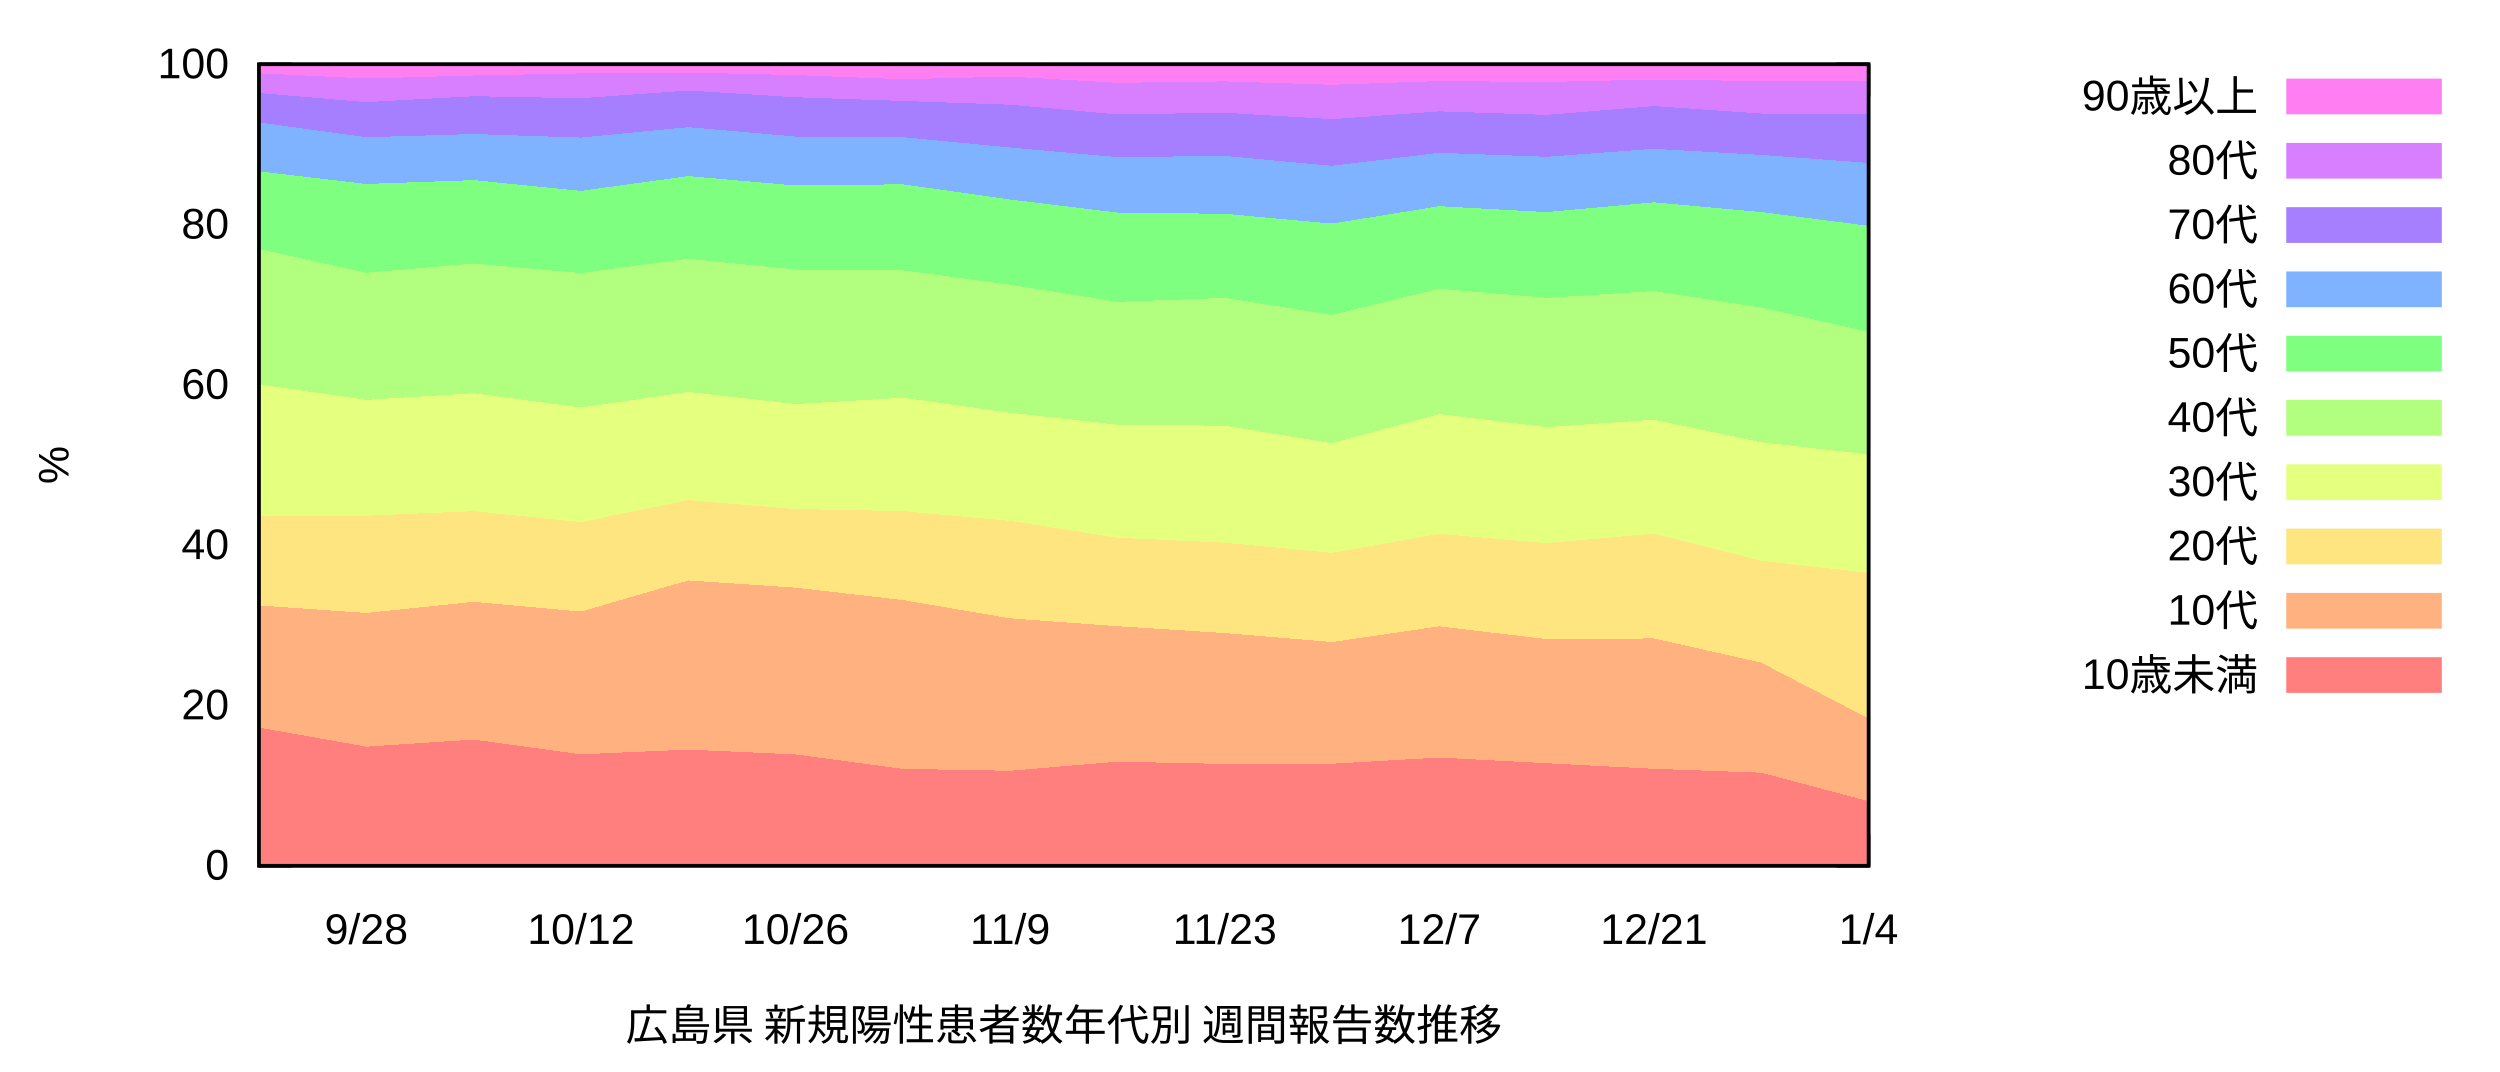
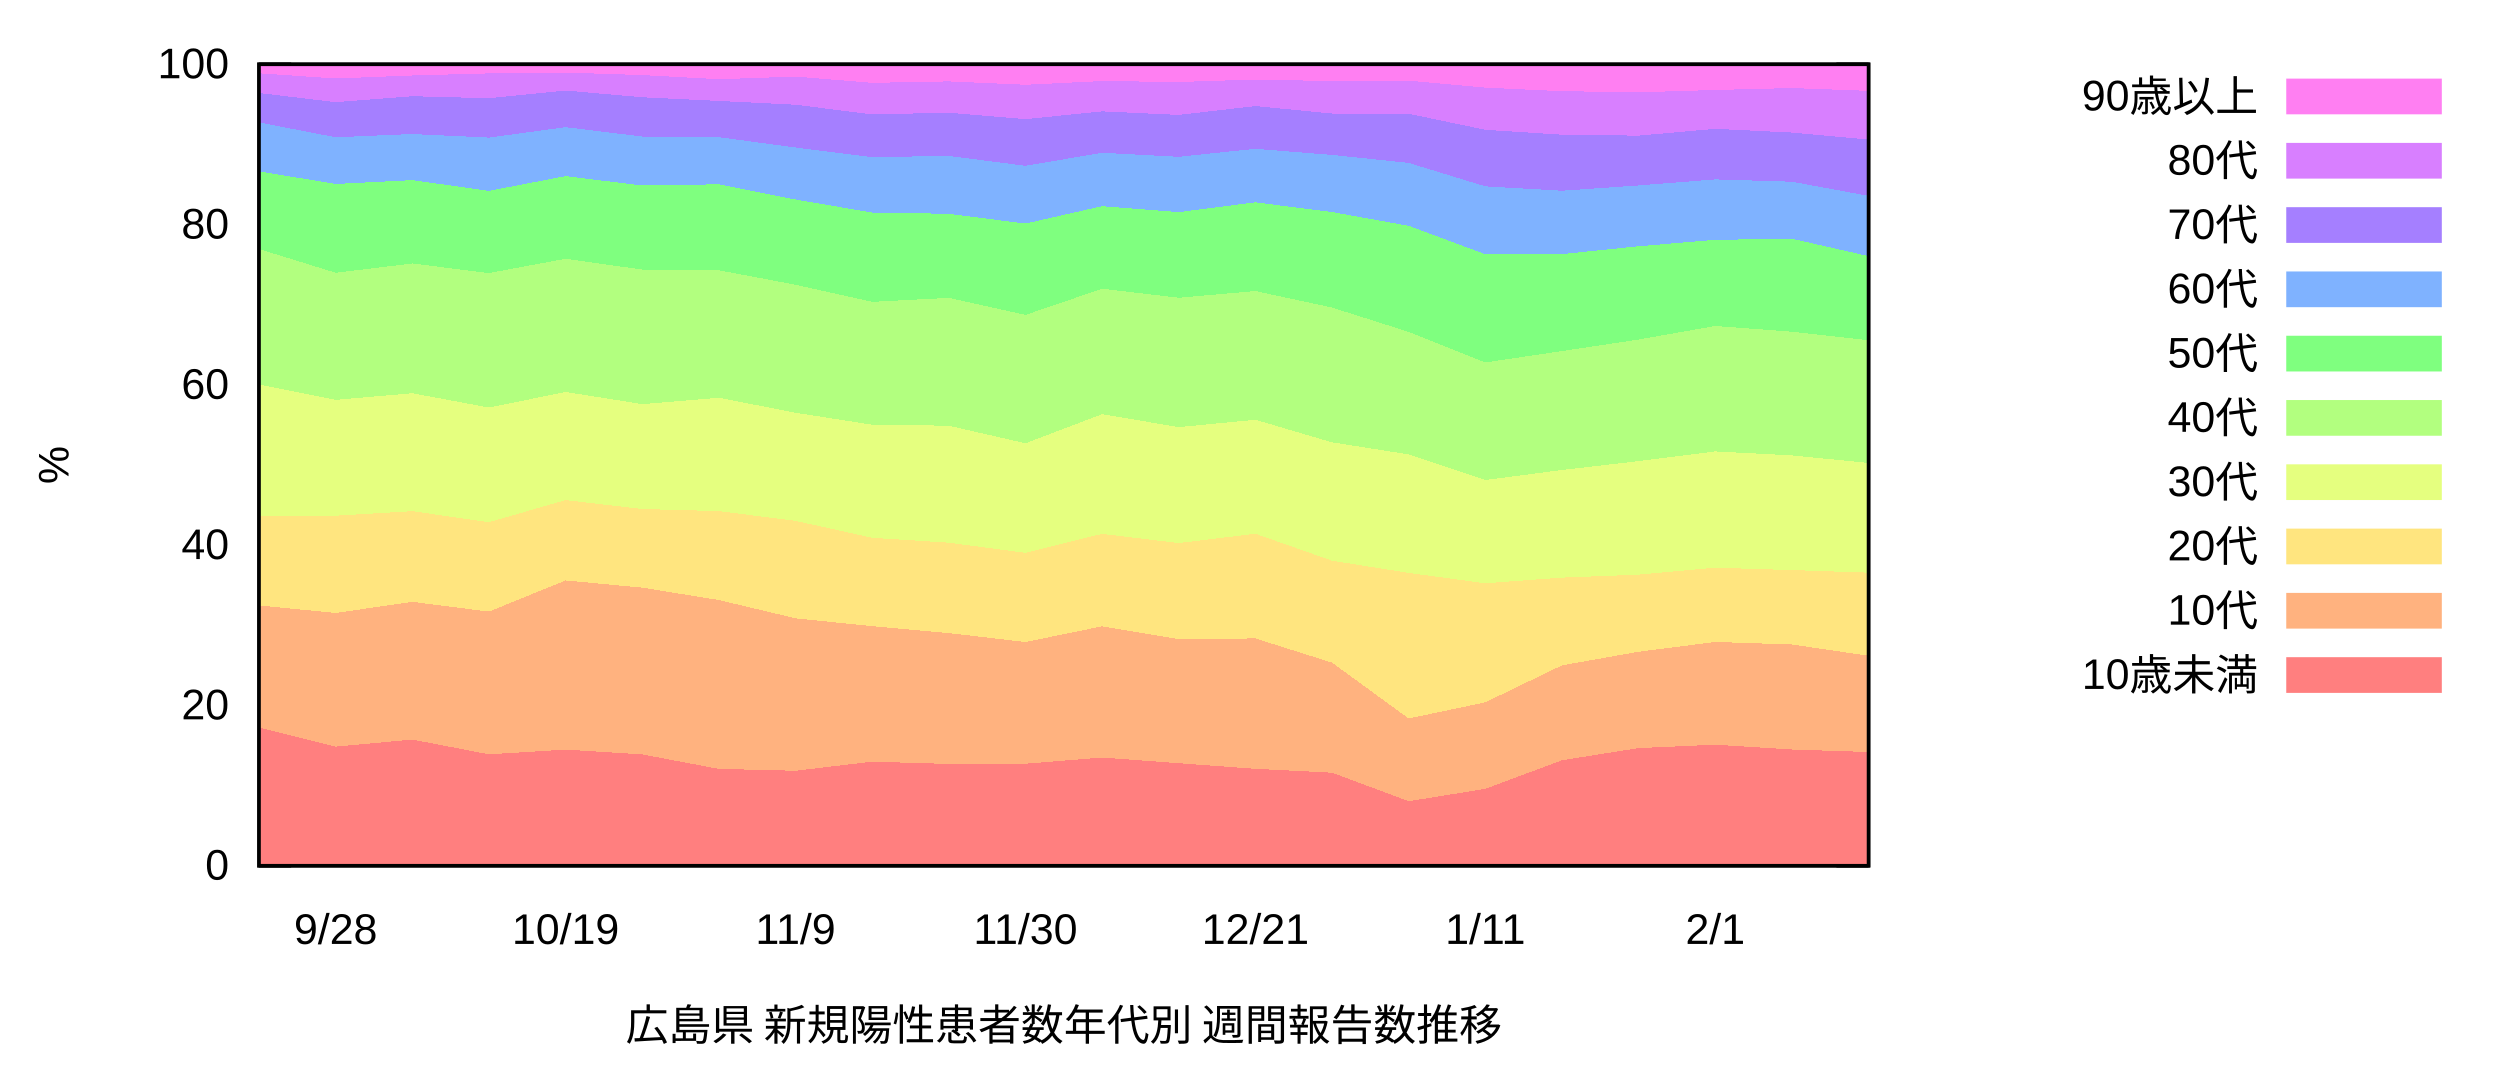
<svg xmlns="http://www.w3.org/2000/svg" xmlns:xlink="http://www.w3.org/1999/xlink" width="700" height="300" viewBox="0 0 700 300">
  <g id="gnuplot_canvas">
    <rect x="0" y="0" width="700" height="300" fill="none" />
    <defs>
      <circle id="gpDot" r="0.5" stroke-width="0.5" stroke="currentColor" />
      <path id="gpPt0" stroke-width="0.222" stroke="currentColor" d="M-1,0 h2 M0,-1 v2" />
      <path id="gpPt1" stroke-width="0.222" stroke="currentColor" d="M-1,-1 L1,1 M1,-1 L-1,1" />
      <path id="gpPt2" stroke-width="0.222" stroke="currentColor" d="M-1,0 L1,0 M0,-1 L0,1 M-1,-1 L1,1 M-1,1 L1,-1" />
      <rect id="gpPt3" stroke-width="0.222" stroke="currentColor" x="-1" y="-1" width="2" height="2" />
      <rect id="gpPt4" stroke-width="0.222" stroke="currentColor" fill="currentColor" x="-1" y="-1" width="2" height="2" />
      <circle id="gpPt5" stroke-width="0.222" stroke="currentColor" cx="0" cy="0" r="1" />
      <use xlink:href="#gpPt5" id="gpPt6" fill="currentColor" stroke="none" />
      <path id="gpPt7" stroke-width="0.222" stroke="currentColor" d="M0,-1.33 L-1.33,0.67 L1.33,0.67 z" />
      <use xlink:href="#gpPt7" id="gpPt8" fill="currentColor" stroke="none" />
      <use xlink:href="#gpPt7" id="gpPt9" stroke="currentColor" transform="rotate(180)" />
      <use xlink:href="#gpPt9" id="gpPt10" fill="currentColor" stroke="none" />
      <use xlink:href="#gpPt3" id="gpPt11" stroke="currentColor" transform="rotate(45)" />
      <use xlink:href="#gpPt11" id="gpPt12" fill="currentColor" stroke="none" />
      <path id="gpPt13" stroke-width="0.222" stroke="currentColor" d="M0,1.330 L1.265,0.411 L0.782,-1.067 L-0.782,-1.076 L-1.265,0.411 z" />
      <use xlink:href="#gpPt13" id="gpPt14" fill="currentColor" stroke="none" />
      <filter id="textbox" filterUnits="objectBoundingBox" x="0" y="0" height="1" width="1">
        <feFlood flood-color="white" flood-opacity="1" result="bgnd" />
        <feComposite in="SourceGraphic" in2="bgnd" operator="atop" />
      </filter>
      <filter id="greybox" filterUnits="objectBoundingBox" x="0" y="0" height="1" width="1">
        <feFlood flood-color="lightgrey" flood-opacity="1" result="grey" />
        <feComposite in="SourceGraphic" in2="grey" operator="atop" />
      </filter>
    </defs>
    <g fill="none" color="white" stroke="currentColor" stroke-width="1.00" stroke-linecap="butt" stroke-linejoin="miter">
</g>
    <g fill="none" color="black" stroke="currentColor" stroke-width="1.00" stroke-linecap="butt" stroke-linejoin="miter">
      <path stroke="black" d="M72.53,242.40 L81.53,242.40 M523.19,242.40 L514.19,242.40  " />
      <g transform="translate(64.14,246.30)" stroke="none" fill="black" font-family="Arial" font-size="12.00" text-anchor="end">
        <text>
          <tspan font-family="Arial"> 0</tspan>
        </text>
      </g>
    </g>
    <g fill="none" color="black" stroke="currentColor" stroke-width="1.00" stroke-linecap="butt" stroke-linejoin="miter">
      <path stroke="black" d="M72.53,197.52 L81.53,197.52 M523.19,197.52 L514.19,197.52  " />
      <g transform="translate(64.14,201.42)" stroke="none" fill="black" font-family="Arial" font-size="12.00" text-anchor="end">
        <text>
          <tspan font-family="Arial"> 20</tspan>
        </text>
      </g>
    </g>
    <g fill="none" color="black" stroke="currentColor" stroke-width="1.00" stroke-linecap="butt" stroke-linejoin="miter">
      <path stroke="black" d="M72.53,152.64 L81.53,152.64 M523.19,152.64 L514.19,152.64  " />
      <g transform="translate(64.14,156.54)" stroke="none" fill="black" font-family="Arial" font-size="12.00" text-anchor="end">
        <text>
          <tspan font-family="Arial"> 40</tspan>
        </text>
      </g>
    </g>
    <g fill="none" color="black" stroke="currentColor" stroke-width="1.00" stroke-linecap="butt" stroke-linejoin="miter">
      <path stroke="black" d="M72.53,107.77 L81.53,107.77 M523.19,107.77 L514.19,107.77  " />
      <g transform="translate(64.14,111.67)" stroke="none" fill="black" font-family="Arial" font-size="12.00" text-anchor="end">
        <text>
          <tspan font-family="Arial"> 60</tspan>
        </text>
      </g>
    </g>
    <g fill="none" color="black" stroke="currentColor" stroke-width="1.00" stroke-linecap="butt" stroke-linejoin="miter">
      <path stroke="black" d="M72.53,62.89 L81.53,62.89 M523.19,62.89 L514.19,62.89  " />
      <g transform="translate(64.14,66.79)" stroke="none" fill="black" font-family="Arial" font-size="12.00" text-anchor="end">
        <text>
          <tspan font-family="Arial"> 80</tspan>
        </text>
      </g>
    </g>
    <g fill="none" color="black" stroke="currentColor" stroke-width="1.00" stroke-linecap="butt" stroke-linejoin="miter">
      <path stroke="black" d="M72.53,18.01 L81.53,18.01 M523.19,18.01 L514.19,18.01  " />
      <g transform="translate(64.14,21.91)" stroke="none" fill="black" font-family="Arial" font-size="12.00" text-anchor="end">
        <text>
          <tspan font-family="Arial"> 100</tspan>
        </text>
      </g>
    </g>
    <g fill="none" color="black" stroke="currentColor" stroke-width="1.00" stroke-linecap="butt" stroke-linejoin="miter">
-       <path stroke="black" d="M102.57,242.40 L102.57,233.40 M102.57,18.01 L102.57,27.01  " />
-       <g transform="translate(102.57,264.30)" stroke="none" fill="black" font-family="Arial" font-size="12.00" text-anchor="middle">
+       <path stroke="black" d="M93.99,242.40 L93.99,233.40 M93.99,18.01 L93.99,27.01  " />
+       <g transform="translate(93.99,264.30)" stroke="none" fill="black" font-family="Arial" font-size="12.00" text-anchor="middle">
        <text>
          <tspan font-family="Arial">9/28</tspan>
        </text>
      </g>
    </g>
    <g fill="none" color="black" stroke="currentColor" stroke-width="1.00" stroke-linecap="butt" stroke-linejoin="miter">
-       <path stroke="black" d="M162.66,242.40 L162.66,233.40 M162.66,18.01 L162.66,27.01  " />
-       <g transform="translate(162.66,264.30)" stroke="none" fill="black" font-family="Arial" font-size="12.00" text-anchor="middle">
-         <text>
-           <tspan font-family="Arial">10/12</tspan>
+       <path stroke="black" d="M158.37,242.40 L158.37,233.40 M158.37,18.01 L158.37,27.01  " />
+       <g transform="translate(158.37,264.30)" stroke="none" fill="black" font-family="Arial" font-size="12.00" text-anchor="middle">
+         <text>
+           <tspan font-family="Arial">10/19</tspan>
        </text>
      </g>
    </g>
    <g fill="none" color="black" stroke="currentColor" stroke-width="1.00" stroke-linecap="butt" stroke-linejoin="miter">
      <path stroke="black" d="M222.75,242.40 L222.75,233.40 M222.75,18.01 L222.75,27.01  " />
      <g transform="translate(222.75,264.30)" stroke="none" fill="black" font-family="Arial" font-size="12.00" text-anchor="middle">
        <text>
-           <tspan font-family="Arial">10/26</tspan>
-         </text>
-       </g>
-     </g>
-     <g fill="none" color="black" stroke="currentColor" stroke-width="1.00" stroke-linecap="butt" stroke-linejoin="miter">
-       <path stroke="black" d="M282.84,242.40 L282.84,233.40 M282.84,18.01 L282.84,27.01  " />
-       <g transform="translate(282.84,264.30)" stroke="none" fill="black" font-family="Arial" font-size="12.00" text-anchor="middle">
-         <text>
          <tspan font-family="Arial">11/9</tspan>
        </text>
      </g>
    </g>
    <g fill="none" color="black" stroke="currentColor" stroke-width="1.00" stroke-linecap="butt" stroke-linejoin="miter">
-       <path stroke="black" d="M342.93,242.40 L342.93,233.40 M342.93,18.01 L342.93,27.01  " />
-       <g transform="translate(342.93,264.30)" stroke="none" fill="black" font-family="Arial" font-size="12.00" text-anchor="middle">
-         <text>
-           <tspan font-family="Arial">11/23</tspan>
-         </text>
-       </g>
-     </g>
-     <g fill="none" color="black" stroke="currentColor" stroke-width="1.00" stroke-linecap="butt" stroke-linejoin="miter">
-       <path stroke="black" d="M403.01,242.40 L403.01,233.40 M403.01,18.01 L403.01,27.01  " />
-       <g transform="translate(403.01,264.30)" stroke="none" fill="black" font-family="Arial" font-size="12.00" text-anchor="middle">
-         <text>
-           <tspan font-family="Arial">12/7</tspan>
-         </text>
-       </g>
-     </g>
-     <g fill="none" color="black" stroke="currentColor" stroke-width="1.00" stroke-linecap="butt" stroke-linejoin="miter">
-       <path stroke="black" d="M463.10,242.40 L463.10,233.40 M463.10,18.01 L463.10,27.01  " />
-       <g transform="translate(463.10,264.30)" stroke="none" fill="black" font-family="Arial" font-size="12.00" text-anchor="middle">
+       <path stroke="black" d="M287.13,242.40 L287.13,233.40 M287.13,18.01 L287.13,27.01  " />
+       <g transform="translate(287.13,264.30)" stroke="none" fill="black" font-family="Arial" font-size="12.00" text-anchor="middle">
+         <text>
+           <tspan font-family="Arial">11/30</tspan>
+         </text>
+       </g>
+     </g>
+     <g fill="none" color="black" stroke="currentColor" stroke-width="1.00" stroke-linecap="butt" stroke-linejoin="miter">
+       <path stroke="black" d="M351.51,242.40 L351.51,233.40 M351.51,18.01 L351.51,27.01  " />
+       <g transform="translate(351.51,264.30)" stroke="none" fill="black" font-family="Arial" font-size="12.00" text-anchor="middle">
        <text>
          <tspan font-family="Arial">12/21</tspan>
        </text>
      </g>
    </g>
    <g fill="none" color="black" stroke="currentColor" stroke-width="1.00" stroke-linecap="butt" stroke-linejoin="miter">
-       <path stroke="black" d="M523.19,242.40 L523.19,233.40 M523.19,18.01 L523.19,27.01  " />
-       <g transform="translate(523.19,264.30)" stroke="none" fill="black" font-family="Arial" font-size="12.00" text-anchor="middle">
-         <text>
-           <tspan font-family="Arial">1/4</tspan>
+       <path stroke="black" d="M415.89,242.40 L415.89,233.40 M415.89,18.01 L415.89,27.01  " />
+       <g transform="translate(415.89,264.30)" stroke="none" fill="black" font-family="Arial" font-size="12.00" text-anchor="middle">
+         <text>
+           <tspan font-family="Arial">1/11</tspan>
+         </text>
+       </g>
+     </g>
+     <g fill="none" color="black" stroke="currentColor" stroke-width="1.00" stroke-linecap="butt" stroke-linejoin="miter">
+       <path stroke="black" d="M480.27,242.40 L480.27,233.40 M480.27,18.01 L480.27,27.01  " />
+       <g transform="translate(480.27,264.30)" stroke="none" fill="black" font-family="Arial" font-size="12.00" text-anchor="middle">
+         <text>
+           <tspan font-family="Arial">2/1</tspan>
        </text>
      </g>
    </g>
    <g fill="none" color="black" stroke="currentColor" stroke-width="1.00" stroke-linecap="butt" stroke-linejoin="miter">
</g>
    <g fill="none" color="black" stroke="currentColor" stroke-width="1.00" stroke-linecap="butt" stroke-linejoin="miter">
      <path stroke="black" d="M72.53,18.01 L72.53,242.40 L523.19,242.40 L523.19,18.01 L72.53,18.01 Z  " />
    </g>
    <g fill="none" color="black" stroke="currentColor" stroke-width="1.00" stroke-linecap="butt" stroke-linejoin="miter">
      <g transform="translate(19.18,130.21) rotate(270)" stroke="none" fill="black" font-family="Arial" font-size="12.00" text-anchor="middle">
        <text>
          <tspan font-family="Arial">%</tspan>
        </text>
      </g>
    </g>
    <g fill="none" color="black" stroke="currentColor" stroke-width="1.00" stroke-linecap="butt" stroke-linejoin="miter">
      <g transform="translate(297.86,291.30)" stroke="none" fill="black" font-family="Arial" font-size="12.00" text-anchor="middle">
        <text>
          <tspan font-family="Arial">広島県 新規陽性患者数年代別 週間報告数推移</tspan>
        </text>
      </g>
    </g>
    <g fill="none" color="black" stroke="currentColor" stroke-width="1.00" stroke-linecap="butt" stroke-linejoin="miter">
</g>
    <g id="gnuplot_plot_1">
      <g fill="none" color="black" stroke="currentColor" stroke-width="1.00" stroke-linecap="butt" stroke-linejoin="miter">
        <g transform="translate(632.26,30.91)" stroke="none" fill="black" font-family="Arial" font-size="12.00" text-anchor="end">
          <text>
            <tspan font-family="Arial">90歳以上</tspan>
          </text>
        </g>
      </g>
      <g fill="none" color="black" stroke="currentColor" stroke-width="1.00" stroke-linecap="butt" stroke-linejoin="miter">
        <g stroke="none" shape-rendering="crispEdges">
          <polygon fill="rgb(255, 127, 242)" points="640.65,31.51 683.21,31.51 683.21,22.51 640.65,22.51 " />
        </g>
        <path stroke="rgb(255, 127, 242)" d="M640.65,31.51 L683.21,31.51 L683.21,22.51 L640.65,22.51 L640.65,31.51 Z  " />
      </g>
      <g fill="none" color="black" stroke="currentColor" stroke-width="1.00" stroke-linecap="butt" stroke-linejoin="miter">
        <g stroke="none" shape-rendering="crispEdges">
-           <polygon fill="rgb(255, 127, 242)" points="72.53,18.01 102.57,18.01 132.62,18.01 162.66,18.01 192.71,18.01 222.75,18.01 252.79,18.01 282.84,18.01 312.88,18.01 342.93,18.01 372.97,18.01 403.01,18.01 433.06,18.01 463.10,18.01 493.15,18.01 523.19,18.01 523.19,242.40 72.53,242.40 " />
+           <polygon fill="rgb(255, 127, 242)" points="72.53,18.01 93.99,18.01 115.45,18.01 136.91,18.01 158.37,18.01 179.83,18.01 201.29,18.01 222.75,18.01 244.21,18.01 265.67,18.01 287.13,18.01 308.59,18.01 330.05,18.01 351.51,18.01 372.97,18.01 394.43,18.01 415.89,18.01 437.35,18.01 458.81,18.01 480.27,18.01 501.73,18.01 523.19,18.01 523.19,242.40 72.53,242.40 " />
        </g>
      </g>
    </g>
    <g id="gnuplot_plot_2">
      <g fill="none" color="black" stroke="currentColor" stroke-width="1.00" stroke-linecap="butt" stroke-linejoin="miter">
        <g transform="translate(632.26,48.91)" stroke="none" fill="black" font-family="Arial" font-size="12.00" text-anchor="end">
          <text>
            <tspan font-family="Arial">80代</tspan>
          </text>
        </g>
      </g>
      <g fill="none" color="black" stroke="currentColor" stroke-width="1.00" stroke-linecap="butt" stroke-linejoin="miter">
        <g stroke="none" shape-rendering="crispEdges">
          <polygon fill="rgb(216, 127, 255)" points="640.65,49.51 683.21,49.51 683.21,40.51 640.65,40.51 " />
        </g>
        <path stroke="rgb(216, 127, 255)" d="M640.65,49.51 L683.21,49.51 L683.21,40.51 L640.65,40.51 L640.65,49.51 Z  " />
      </g>
      <g fill="none" color="black" stroke="currentColor" stroke-width="1.00" stroke-linecap="butt" stroke-linejoin="miter">
        <g stroke="none" shape-rendering="crispEdges">
-           <polygon fill="rgb(216, 127, 255)" points="72.53,20.52 102.57,21.98 132.62,21.13 162.66,20.55 192.71,20.32 222.75,21.02 252.79,22.18 282.84,21.44 312.88,23.19 342.93,22.79 372.97,23.73 403.01,22.70 433.06,22.95 463.10,22.27 493.15,22.70 523.19,22.57 523.19,242.40 72.53,242.40 " />
+           <polygon fill="rgb(216, 127, 255)" points="72.53,20.52 93.99,21.98 115.45,21.13 136.91,20.55 158.37,20.32 179.83,21.02 201.29,22.18 222.75,21.44 244.21,23.19 265.67,22.79 287.13,23.73 308.59,22.70 330.05,22.95 351.51,22.27 372.97,22.70 394.43,22.57 415.89,24.54 437.35,25.53 458.81,25.84 480.27,25.19 501.73,24.65 523.19,25.44 523.19,242.40 72.53,242.40 " />
        </g>
      </g>
    </g>
    <g id="gnuplot_plot_3">
      <g fill="none" color="black" stroke="currentColor" stroke-width="1.00" stroke-linecap="butt" stroke-linejoin="miter">
        <g transform="translate(632.26,66.91)" stroke="none" fill="black" font-family="Arial" font-size="12.00" text-anchor="end">
          <text>
            <tspan font-family="Arial">70代</tspan>
          </text>
        </g>
      </g>
      <g fill="none" color="black" stroke="currentColor" stroke-width="1.00" stroke-linecap="butt" stroke-linejoin="miter">
        <g stroke="none" shape-rendering="crispEdges">
          <polygon fill="rgb(165, 127, 255)" points="640.65,67.51 683.21,67.51 683.21,58.51 640.65,58.51 " />
        </g>
        <path stroke="rgb(165, 127, 255)" d="M640.65,67.51 L683.21,67.51 L683.21,58.51 L640.65,58.51 L640.65,67.51 Z  " />
      </g>
      <g fill="none" color="black" stroke="currentColor" stroke-width="1.00" stroke-linecap="butt" stroke-linejoin="miter">
        <g stroke="none" shape-rendering="crispEdges">
-           <polygon fill="rgb(165, 127, 255)" points="72.53,26.04 102.57,28.60 132.62,26.94 162.66,27.50 192.71,25.35 222.75,27.23 252.79,28.26 282.84,29.32 312.88,32.03 342.93,31.56 372.97,33.36 403.01,31.18 433.06,32.17 463.10,29.70 493.15,31.79 523.19,31.85 523.19,242.40 72.53,242.40 " />
+           <polygon fill="rgb(165, 127, 255)" points="72.53,26.04 93.99,28.60 115.45,26.94 136.91,27.50 158.37,25.35 179.83,27.23 201.29,28.26 222.75,29.32 244.21,32.03 265.67,31.56 287.13,33.36 308.59,31.18 330.05,32.17 351.51,29.70 372.97,31.79 394.43,31.85 415.89,36.34 437.35,37.71 458.81,37.98 480.27,36.07 501.73,37.11 523.19,39.06 523.19,242.40 72.53,242.40 " />
        </g>
      </g>
    </g>
    <g id="gnuplot_plot_4">
      <g fill="none" color="black" stroke="currentColor" stroke-width="1.00" stroke-linecap="butt" stroke-linejoin="miter">
        <g transform="translate(632.26,84.91)" stroke="none" fill="black" font-family="Arial" font-size="12.00" text-anchor="end">
          <text>
            <tspan font-family="Arial">60代</tspan>
          </text>
        </g>
      </g>
      <g fill="none" color="black" stroke="currentColor" stroke-width="1.00" stroke-linecap="butt" stroke-linejoin="miter">
        <g stroke="none" shape-rendering="crispEdges">
          <polygon fill="rgb(127, 178, 255)" points="640.65,85.51 683.21,85.51 683.21,76.51 640.65,76.51 " />
        </g>
        <path stroke="rgb(127, 178, 255)" d="M640.65,85.51 L683.21,85.51 L683.21,76.51 L640.65,76.51 L640.65,85.51 Z  " />
      </g>
      <g fill="none" color="black" stroke="currentColor" stroke-width="1.00" stroke-linecap="butt" stroke-linejoin="miter">
        <g stroke="none" shape-rendering="crispEdges">
-           <polygon fill="rgb(127, 178, 255)" points="72.53,34.28 102.57,38.43 132.62,37.53 162.66,38.52 192.71,35.60 222.75,38.23 252.79,38.41 282.84,41.30 312.88,43.99 342.93,43.66 372.97,46.42 403.01,42.78 433.06,43.90 463.10,41.66 493.15,43.37 523.19,45.61 523.19,242.40 72.53,242.40 " />
+           <polygon fill="rgb(127, 178, 255)" points="72.53,34.28 93.99,38.43 115.45,37.53 136.91,38.52 158.37,35.60 179.83,38.23 201.29,38.41 222.75,41.30 244.21,43.99 265.67,43.66 287.13,46.42 308.59,42.78 330.05,43.90 351.51,41.66 372.97,43.37 394.43,45.61 415.89,52.18 437.35,53.40 458.81,51.92 480.27,50.23 501.73,50.88 523.19,54.83 523.19,242.40 72.53,242.40 " />
        </g>
      </g>
    </g>
    <g id="gnuplot_plot_5">
      <g fill="none" color="black" stroke="currentColor" stroke-width="1.00" stroke-linecap="butt" stroke-linejoin="miter">
        <g transform="translate(632.26,102.91)" stroke="none" fill="black" font-family="Arial" font-size="12.00" text-anchor="end">
          <text>
            <tspan font-family="Arial">50代</tspan>
          </text>
        </g>
      </g>
      <g fill="none" color="black" stroke="currentColor" stroke-width="1.00" stroke-linecap="butt" stroke-linejoin="miter">
        <g stroke="none" shape-rendering="crispEdges">
          <polygon fill="rgb(127, 255, 127)" points="640.65,103.51 683.21,103.51 683.21,94.51 640.65,94.51 " />
        </g>
        <path stroke="rgb(127, 255, 127)" d="M640.65,103.51 L683.21,103.51 L683.21,94.51 L640.65,94.51 L640.65,103.51 Z  " />
      </g>
      <g fill="none" color="black" stroke="currentColor" stroke-width="1.00" stroke-linecap="butt" stroke-linejoin="miter">
        <g stroke="none" shape-rendering="crispEdges">
-           <polygon fill="rgb(127, 255, 127)" points="72.53,47.97 102.57,51.51 132.62,50.43 162.66,53.44 192.71,49.31 222.75,51.94 252.79,51.60 282.84,55.86 312.88,59.52 342.93,59.86 372.97,62.60 403.01,57.73 433.06,59.39 463.10,56.65 493.15,59.37 523.19,63.22 523.19,242.40 72.53,242.40 " />
+           <polygon fill="rgb(127, 255, 127)" points="72.53,47.97 93.99,51.51 115.45,50.43 136.91,53.44 158.37,49.31 179.83,51.94 201.29,51.60 222.75,55.86 244.21,59.52 265.67,59.86 287.13,62.60 308.59,57.73 330.05,59.39 351.51,56.65 372.97,59.37 394.43,63.22 415.89,71.19 437.35,71.15 458.81,68.95 480.27,67.15 501.73,66.84 523.19,71.71 523.19,242.40 72.53,242.40 " />
        </g>
      </g>
    </g>
    <g id="gnuplot_plot_6">
      <g fill="none" color="black" stroke="currentColor" stroke-width="1.00" stroke-linecap="butt" stroke-linejoin="miter">
        <g transform="translate(632.26,120.91)" stroke="none" fill="black" font-family="Arial" font-size="12.00" text-anchor="end">
          <text>
            <tspan font-family="Arial">40代</tspan>
          </text>
        </g>
      </g>
      <g fill="none" color="black" stroke="currentColor" stroke-width="1.00" stroke-linecap="butt" stroke-linejoin="miter">
        <g stroke="none" shape-rendering="crispEdges">
          <polygon fill="rgb(178, 255, 127)" points="640.65,121.51 683.21,121.51 683.21,112.51 640.65,112.51 " />
        </g>
        <path stroke="rgb(178, 255, 127)" d="M640.65,121.51 L683.21,121.51 L683.21,112.51 L640.65,112.51 L640.65,121.51 Z  " />
      </g>
      <g fill="none" color="black" stroke="currentColor" stroke-width="1.00" stroke-linecap="butt" stroke-linejoin="miter">
        <g stroke="none" shape-rendering="crispEdges">
-           <polygon fill="rgb(178, 255, 127)" points="72.53,69.73 102.57,76.37 132.62,73.77 162.66,76.46 192.71,72.45 222.75,75.48 252.79,75.68 282.84,79.72 312.88,84.52 342.93,83.40 372.97,88.18 403.01,80.84 433.06,83.37 463.10,81.49 493.15,86.11 523.19,92.93 523.19,242.40 72.53,242.40 " />
+           <polygon fill="rgb(178, 255, 127)" points="72.53,69.73 93.99,76.37 115.45,73.77 136.91,76.46 158.37,72.45 179.83,75.48 201.29,75.68 222.75,79.72 244.21,84.52 265.67,83.40 287.13,88.18 308.59,80.84 330.05,83.37 351.51,81.49 372.97,86.11 394.43,92.93 415.89,101.48 437.35,98.30 458.81,95.07 480.27,91.27 501.73,92.87 523.19,95.25 523.19,242.40 72.53,242.40 " />
        </g>
      </g>
    </g>
    <g id="gnuplot_plot_7">
      <g fill="none" color="black" stroke="currentColor" stroke-width="1.00" stroke-linecap="butt" stroke-linejoin="miter">
        <g transform="translate(632.26,138.91)" stroke="none" fill="black" font-family="Arial" font-size="12.00" text-anchor="end">
          <text>
            <tspan font-family="Arial">30代</tspan>
          </text>
        </g>
      </g>
      <g fill="none" color="black" stroke="currentColor" stroke-width="1.00" stroke-linecap="butt" stroke-linejoin="miter">
        <g stroke="none" shape-rendering="crispEdges">
          <polygon fill="rgb(229, 255, 127)" points="640.65,139.51 683.21,139.51 683.21,130.51 640.65,130.51 " />
        </g>
        <path stroke="rgb(229, 255, 127)" d="M640.65,139.51 L683.21,139.51 L683.21,130.51 L640.65,130.51 L640.65,139.51 Z  " />
      </g>
      <g fill="none" color="black" stroke="currentColor" stroke-width="1.00" stroke-linecap="butt" stroke-linejoin="miter">
        <g stroke="none" shape-rendering="crispEdges">
-           <polygon fill="rgb(229, 255, 127)" points="72.53,107.63 102.57,111.96 132.62,110.10 162.66,114.12 192.71,109.74 222.75,113.15 252.79,111.36 282.84,115.57 312.88,118.92 342.93,119.19 372.97,124.12 403.01,115.96 433.06,119.59 463.10,117.53 493.15,123.85 523.19,127.22 523.19,242.40 72.53,242.40 " />
+           <polygon fill="rgb(229, 255, 127)" points="72.53,107.63 93.99,111.96 115.45,110.10 136.91,114.12 158.37,109.74 179.83,113.15 201.29,111.36 222.75,115.57 244.21,118.92 265.67,119.19 287.13,124.12 308.59,115.96 330.05,119.59 351.51,117.53 372.97,123.85 394.43,127.22 415.89,134.40 437.35,131.60 458.81,129.11 480.27,126.39 501.73,127.51 523.19,129.62 523.19,242.40 72.53,242.40 " />
        </g>
      </g>
    </g>
    <g id="gnuplot_plot_8">
      <g fill="none" color="black" stroke="currentColor" stroke-width="1.00" stroke-linecap="butt" stroke-linejoin="miter">
        <g transform="translate(632.26,156.91)" stroke="none" fill="black" font-family="Arial" font-size="12.00" text-anchor="end">
          <text>
            <tspan font-family="Arial">20代</tspan>
          </text>
        </g>
      </g>
      <g fill="none" color="black" stroke="currentColor" stroke-width="1.00" stroke-linecap="butt" stroke-linejoin="miter">
        <g stroke="none" shape-rendering="crispEdges">
          <polygon fill="rgb(255, 229, 127)" points="640.65,157.51 683.21,157.51 683.21,148.51 640.65,148.51 " />
        </g>
        <path stroke="rgb(255, 229, 127)" d="M640.65,157.51 L683.21,157.51 L683.21,148.51 L640.65,148.51 L640.65,157.51 Z  " />
      </g>
      <g fill="none" color="black" stroke="currentColor" stroke-width="1.00" stroke-linecap="butt" stroke-linejoin="miter">
        <g stroke="none" shape-rendering="crispEdges">
-           <polygon fill="rgb(255, 229, 127)" points="72.53,144.54 102.57,144.39 132.62,143.13 162.66,146.20 192.71,140.03 222.75,142.52 252.79,143.11 282.84,145.84 312.88,150.58 342.93,151.95 372.97,154.80 403.01,149.48 433.06,152.06 463.10,149.44 493.15,157.00 523.19,160.41 523.19,242.40 72.53,242.40 " />
+           <polygon fill="rgb(255, 229, 127)" points="72.53,144.54 93.99,144.39 115.45,143.13 136.91,146.20 158.37,140.03 179.83,142.52 201.29,143.11 222.75,145.84 244.21,150.58 265.67,151.95 287.13,154.80 308.59,149.48 330.05,152.06 351.51,149.44 372.97,157.00 394.43,160.41 415.89,163.32 437.35,161.73 458.81,160.90 480.27,158.95 501.73,159.62 523.19,160.34 523.19,242.40 72.53,242.40 " />
        </g>
      </g>
    </g>
    <g id="gnuplot_plot_9">
      <g fill="none" color="black" stroke="currentColor" stroke-width="1.00" stroke-linecap="butt" stroke-linejoin="miter">
        <g transform="translate(632.26,174.91)" stroke="none" fill="black" font-family="Arial" font-size="12.00" text-anchor="end">
          <text>
            <tspan font-family="Arial">10代</tspan>
          </text>
        </g>
      </g>
      <g fill="none" color="black" stroke="currentColor" stroke-width="1.00" stroke-linecap="butt" stroke-linejoin="miter">
        <g stroke="none" shape-rendering="crispEdges">
          <polygon fill="rgb(255, 178, 127)" points="640.65,175.51 683.21,175.51 683.21,166.51 640.65,166.51 " />
        </g>
        <path stroke="rgb(255, 178, 127)" d="M640.65,175.51 L683.21,175.51 L683.21,166.51 L640.65,166.51 L640.65,175.51 Z  " />
      </g>
      <g fill="none" color="black" stroke="currentColor" stroke-width="1.00" stroke-linecap="butt" stroke-linejoin="miter">
        <g stroke="none" shape-rendering="crispEdges">
-           <polygon fill="rgb(255, 178, 127)" points="72.53,169.52 102.57,171.63 132.62,168.51 162.66,171.25 192.71,162.52 222.75,164.54 252.79,168.01 282.84,173.13 312.88,175.33 342.93,177.26 372.97,179.77 403.01,175.37 433.06,178.94 463.10,178.76 493.15,185.54 523.19,201.18 523.19,242.40 72.53,242.40 " />
+           <polygon fill="rgb(255, 178, 127)" points="72.53,169.52 93.99,171.63 115.45,168.51 136.91,171.25 158.37,162.52 179.83,164.54 201.29,168.01 222.75,173.13 244.21,175.33 265.67,177.26 287.13,179.77 308.59,175.37 330.05,178.94 351.51,178.76 372.97,185.54 394.43,201.18 415.89,196.65 437.35,186.30 458.81,182.49 480.27,179.75 501.73,180.45 523.19,183.61 523.19,242.40 72.53,242.40 " />
        </g>
      </g>
    </g>
    <g id="gnuplot_plot_10">
      <g fill="none" color="black" stroke="currentColor" stroke-width="1.00" stroke-linecap="butt" stroke-linejoin="miter">
        <g transform="translate(632.26,192.91)" stroke="none" fill="black" font-family="Arial" font-size="12.00" text-anchor="end">
          <text>
            <tspan font-family="Arial">10歳未満</tspan>
          </text>
        </g>
      </g>
      <g fill="none" color="black" stroke="currentColor" stroke-width="1.00" stroke-linecap="butt" stroke-linejoin="miter">
        <g stroke="none" shape-rendering="crispEdges">
          <polygon fill="rgb(255, 127, 127)" points="640.65,193.51 683.21,193.51 683.21,184.51 640.65,184.51 " />
        </g>
        <path stroke="rgb(255, 127, 127)" d="M640.65,193.51 L683.21,193.51 L683.21,184.51 L640.65,184.51 L640.65,193.51 Z  " />
      </g>
      <g fill="none" color="black" stroke="currentColor" stroke-width="1.00" stroke-linecap="butt" stroke-linejoin="miter">
        <g stroke="none" shape-rendering="crispEdges">
-           <polygon fill="rgb(255, 127, 127)" points="72.53,203.72 102.57,209.06 132.62,207.08 162.66,211.21 192.71,209.89 222.75,211.23 252.79,215.29 282.84,215.81 312.88,213.27 342.93,213.90 372.97,213.84 403.01,212.11 433.06,213.70 463.10,215.27 493.15,216.35 523.19,224.34 523.19,242.40 72.53,242.40 " />
+           <polygon fill="rgb(255, 127, 127)" points="72.53,203.72 93.99,209.06 115.45,207.08 136.91,211.21 158.37,209.89 179.83,211.23 201.29,215.29 222.75,215.81 244.21,213.27 265.67,213.90 287.13,213.84 308.59,212.11 330.05,213.70 351.51,215.27 372.97,216.35 394.43,224.34 415.89,220.88 437.35,212.87 458.81,209.46 480.27,208.52 501.73,209.86 523.19,210.56 523.19,242.40 72.53,242.40 " />
        </g>
      </g>
    </g>
    <g fill="none" color="white" stroke="rgb(255, 127, 127)" stroke-width="2.00" stroke-linecap="butt" stroke-linejoin="miter">
</g>
    <g fill="none" color="black" stroke="currentColor" stroke-width="2.00" stroke-linecap="butt" stroke-linejoin="miter">
</g>
    <g fill="none" color="black" stroke="black" stroke-width="1.00" stroke-linecap="butt" stroke-linejoin="miter">
</g>
    <g fill="none" color="black" stroke="currentColor" stroke-width="1.00" stroke-linecap="butt" stroke-linejoin="miter">
      <path stroke="black" d="M72.53,18.01 L72.53,242.40 L523.19,242.40 L523.19,18.01 L72.53,18.01 Z  " />
    </g>
    <g fill="none" color="black" stroke="currentColor" stroke-width="1.00" stroke-linecap="butt" stroke-linejoin="miter">
</g>
  </g>
</svg>
